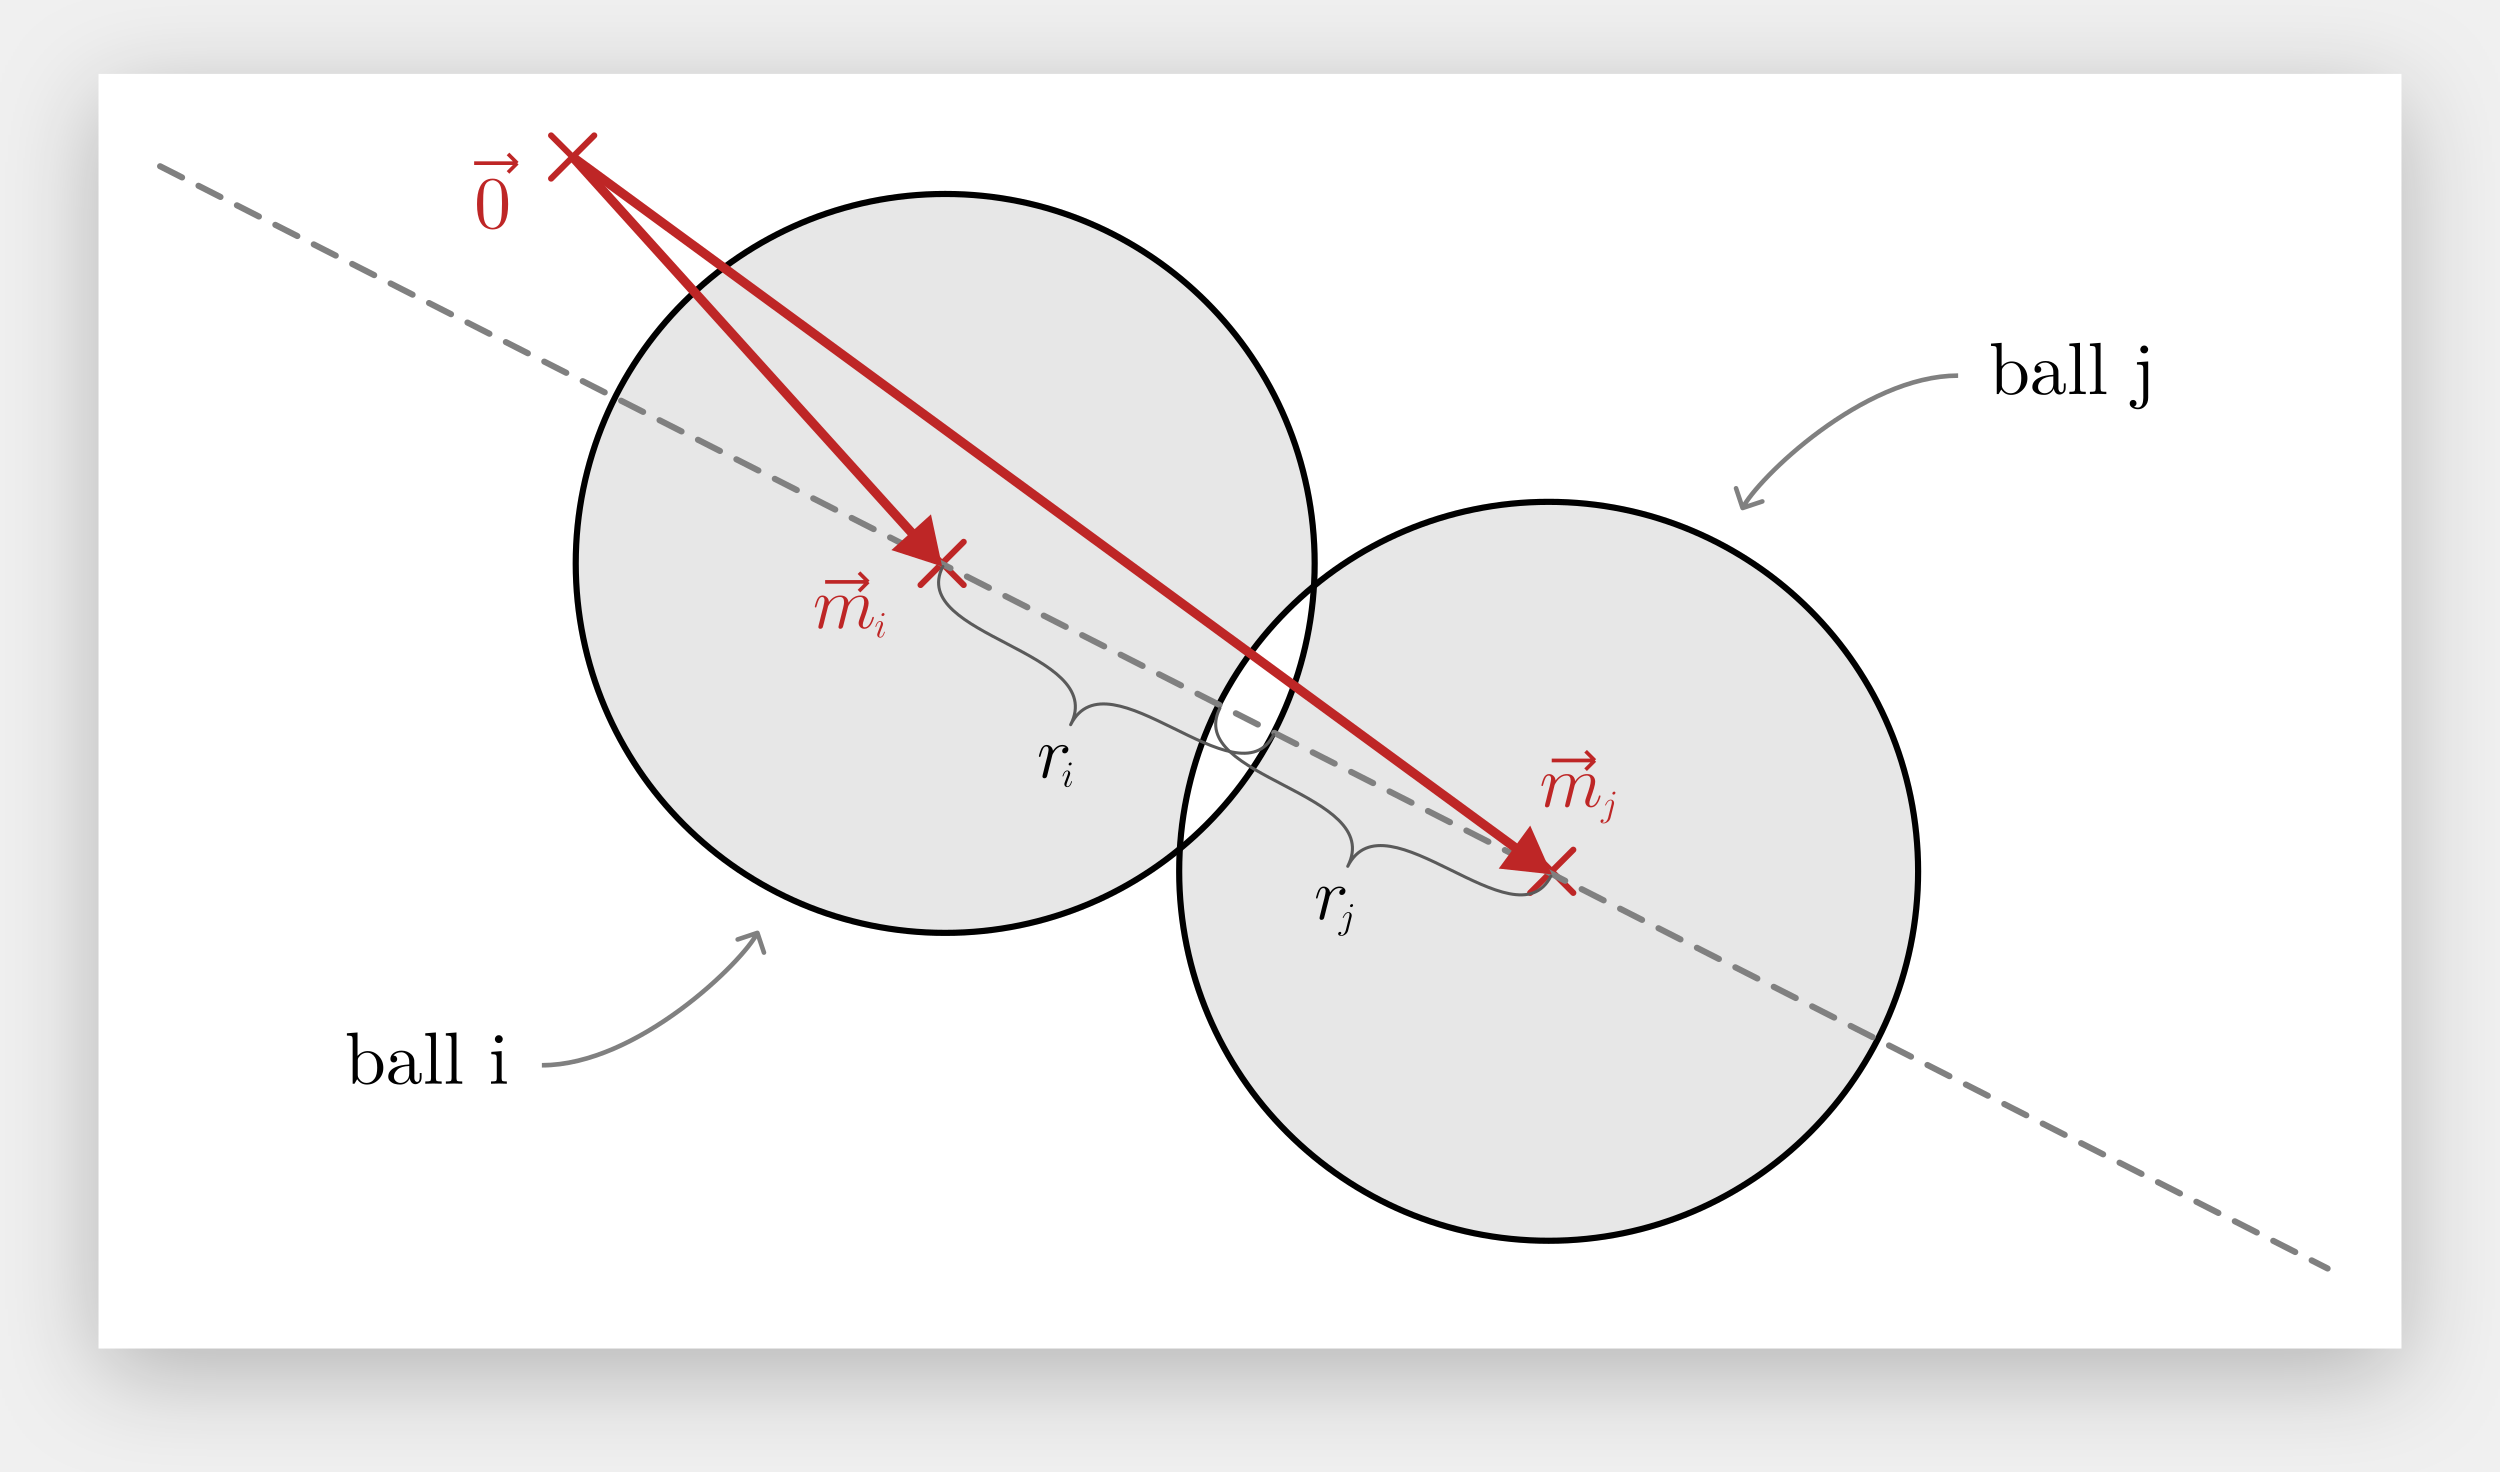
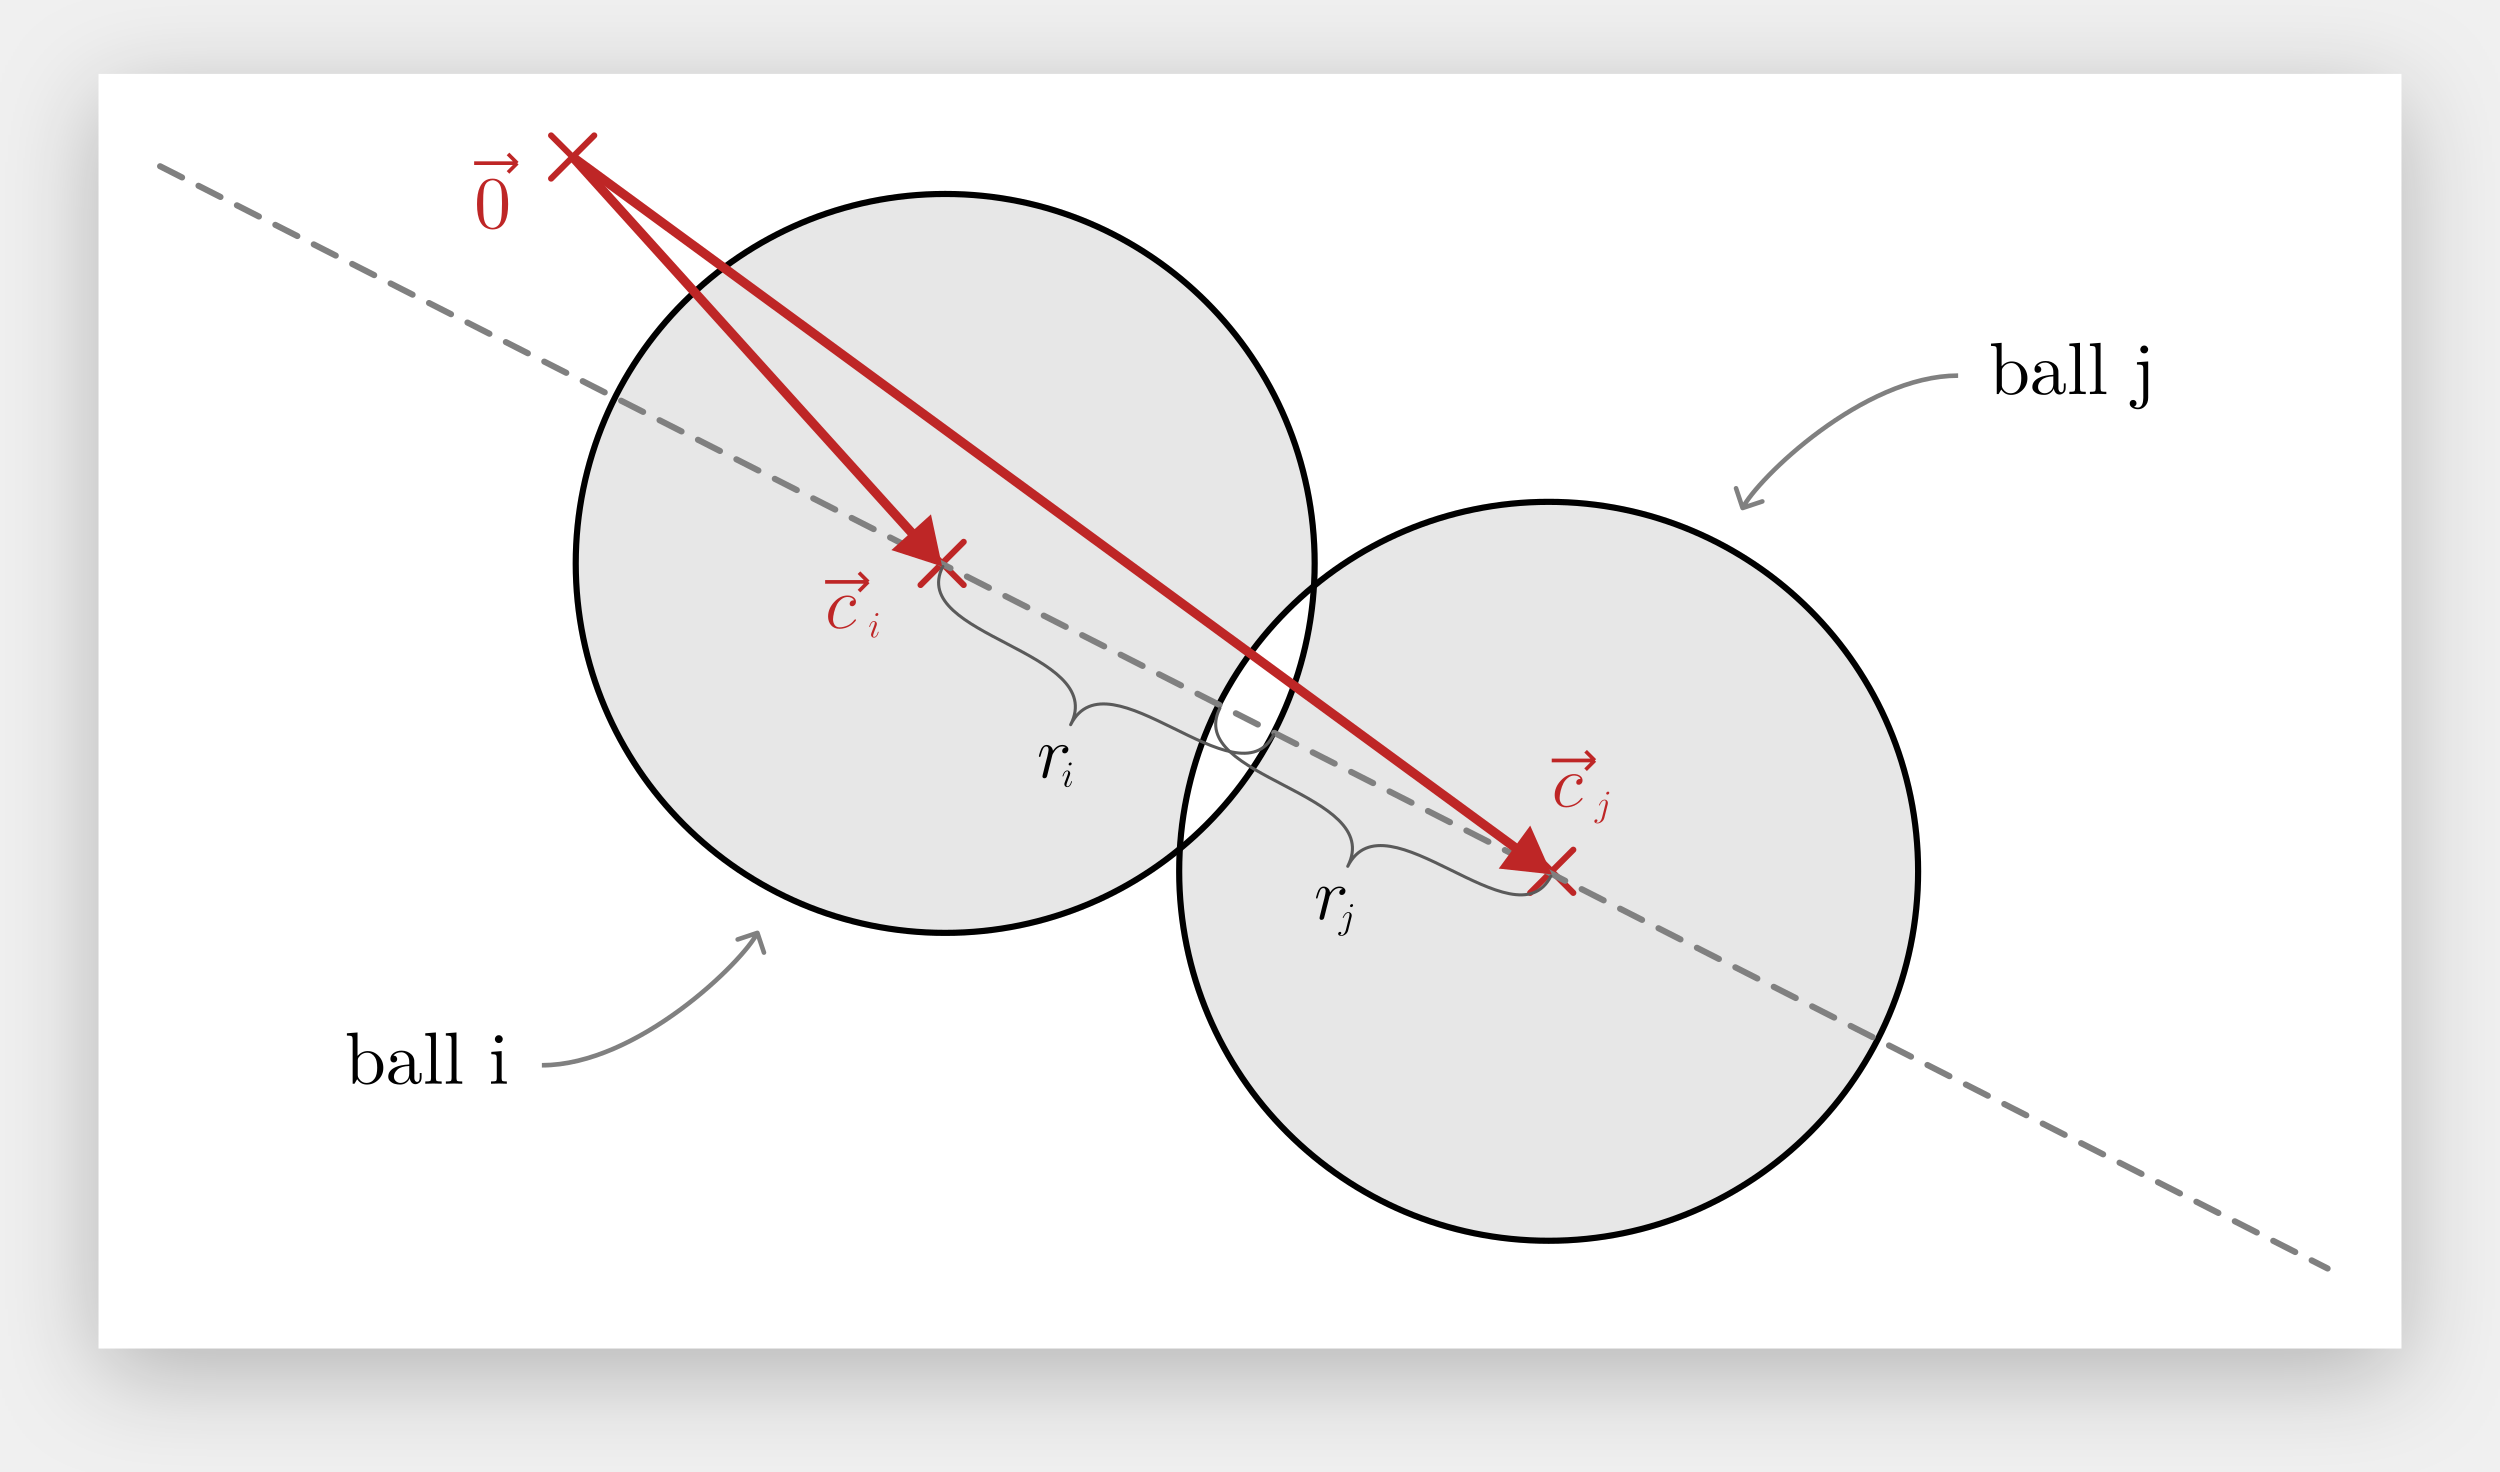
<svg xmlns="http://www.w3.org/2000/svg" width="406" height="239" viewBox="0 0 406 239" fill="none">
  <g filter="url(#filter0_d)">
    <rect width="374" height="207" transform="translate(16 12)" fill="white" />
    <path d="M214 91.5C214 124.913 186.913 152 153.5 152C120.087 152 93 124.913 93 91.5C93 58.087 120.087 31 153.5 31C186.913 31 214 58.087 214 91.5Z" fill="#E7E7E7" />
    <path d="M312 141.5C312 174.913 284.913 202 251.5 202C218.087 202 191 174.913 191 141.5C191 108.087 218.087 81 251.5 81C284.913 81 312 108.087 312 141.5Z" fill="#E7E7E7" />
    <path fill-rule="evenodd" clip-rule="evenodd" d="M213.947 94.063C213.189 112.243 204.409 128.35 191.053 138.937C191.811 120.757 200.591 104.65 213.947 94.063Z" fill="white" />
    <path fill-rule="evenodd" clip-rule="evenodd" d="M153.5 151C186.361 151 213 124.361 213 91.5C213 58.639 186.361 32 153.5 32C120.639 32 94 58.639 94 91.5C94 124.361 120.639 151 153.5 151ZM153.5 152C186.913 152 214 124.913 214 91.5C214 58.087 186.913 31 153.5 31C120.087 31 93 58.087 93 91.5C93 124.913 120.087 152 153.5 152Z" fill="black" />
    <path fill-rule="evenodd" clip-rule="evenodd" d="M251.5 201C284.361 201 311 174.361 311 141.5C311 108.639 284.361 82 251.5 82C218.639 82 192 108.639 192 141.5C192 174.361 218.639 201 251.5 201ZM251.5 202C284.913 202 312 174.913 312 141.5C312 108.087 284.913 81 251.5 81C218.087 81 191 108.087 191 141.5C191 174.913 218.087 202 251.5 202Z" fill="black" />
    <path d="M149.5 88L156.5 95M149.5 95L156.5 88" stroke="#BE2626" stroke-linecap="round" />
    <path d="M248.5 138L255.5 145M248.5 145L255.5 138" stroke="#BE2626" stroke-linecap="round" />
    <path d="M26 27L378 206" stroke="#808080" stroke-linecap="round" stroke-dasharray="4 3" />
    <path d="M206.861 119.28C201.085 130.66 179.988 105.64 173.873 117.689C179.988 105.64 147.34 103.379 153.116 92" stroke="#5A5A5A" stroke-width="0.5" stroke-linecap="round" stroke-linejoin="round" />
    <path d="M251.861 142.28C246.085 153.66 224.988 128.64 218.873 140.689C224.988 128.64 192.34 126.379 198.116 115" stroke="#5A5A5A" stroke-width="0.5" stroke-linecap="round" stroke-linejoin="round" />
    <path d="M173.06 121.361C172.924 121.265 172.744 121.217 172.52 121.217C172.184 121.217 171.868 121.353 171.572 121.625C171.444 121.737 171.308 121.905 171.164 122.129C171.02 122.353 170.936 122.505 170.912 122.585C170.872 122.769 170.828 122.941 170.78 123.101C170.756 123.189 170.724 123.321 170.684 123.497C170.644 123.665 170.612 123.793 170.588 123.881C170.572 123.945 170.516 124.161 170.42 124.529C170.332 124.889 170.248 125.229 170.168 125.549C170.088 125.861 170.044 126.033 170.036 126.065C169.972 126.281 169.828 126.389 169.604 126.389C169.516 126.389 169.44 126.361 169.376 126.305C169.32 126.249 169.292 126.177 169.292 126.089C169.292 126.001 169.364 125.689 169.508 125.153C169.596 124.825 169.676 124.497 169.748 124.169L170.084 122.873C170.22 122.273 170.288 121.905 170.288 121.769C170.288 121.401 170.164 121.217 169.916 121.217C169.7 121.217 169.524 121.345 169.388 121.601C169.26 121.849 169.14 122.193 169.028 122.633C168.996 122.769 168.968 122.853 168.944 122.885C168.928 122.909 168.896 122.921 168.848 122.921C168.76 122.921 168.716 122.885 168.716 122.813C168.716 122.789 168.732 122.713 168.764 122.585C168.804 122.449 168.852 122.285 168.908 122.093C168.972 121.893 169.036 121.729 169.1 121.601C169.324 121.185 169.608 120.977 169.952 120.977C170.208 120.977 170.436 121.061 170.636 121.229C170.836 121.389 170.956 121.621 170.996 121.925C171.428 121.293 171.94 120.977 172.532 120.977C172.82 120.977 173.052 121.049 173.228 121.193C173.412 121.329 173.504 121.497 173.504 121.697C173.504 121.873 173.444 122.025 173.324 122.153C173.204 122.281 173.06 122.345 172.892 122.345C172.788 122.345 172.696 122.313 172.616 122.249C172.536 122.185 172.496 122.089 172.496 121.961C172.496 121.825 172.544 121.701 172.64 121.589C172.744 121.469 172.884 121.393 173.06 121.361Z" fill="black" />
    <path d="M174.093 126.911C174.093 126.931 174.077 126.985 174.045 127.073C174.017 127.161 173.975 127.265 173.919 127.385C173.863 127.501 173.781 127.605 173.673 127.697C173.569 127.785 173.453 127.829 173.325 127.829C173.185 127.829 173.071 127.783 172.983 127.691C172.895 127.599 172.851 127.483 172.851 127.343C172.851 127.271 172.875 127.171 172.923 127.043L173.343 125.927C173.427 125.695 173.469 125.533 173.469 125.441C173.469 125.309 173.417 125.243 173.313 125.243C173.193 125.243 173.079 125.307 172.971 125.435C172.863 125.559 172.775 125.743 172.707 125.987C172.695 126.035 172.683 126.065 172.671 126.077C172.663 126.089 172.647 126.095 172.623 126.095C172.579 126.095 172.557 126.077 172.557 126.041C172.557 126.017 172.571 125.961 172.599 125.873C172.631 125.785 172.675 125.683 172.731 125.567C172.791 125.451 172.873 125.349 172.977 125.261C173.085 125.169 173.203 125.123 173.331 125.123C173.471 125.123 173.585 125.171 173.673 125.267C173.761 125.359 173.805 125.471 173.805 125.603C173.805 125.675 173.785 125.765 173.745 125.873L173.325 126.989C173.233 127.241 173.187 127.415 173.187 127.511C173.187 127.643 173.239 127.709 173.343 127.709C173.455 127.709 173.565 127.651 173.673 127.535C173.781 127.415 173.871 127.229 173.943 126.977C173.955 126.937 173.963 126.911 173.967 126.899C173.975 126.887 173.983 126.877 173.991 126.869C173.999 126.861 174.013 126.857 174.033 126.857C174.073 126.857 174.093 126.875 174.093 126.911ZM174.045 124.025C174.045 124.093 174.015 124.159 173.955 124.223C173.895 124.283 173.825 124.313 173.745 124.313C173.697 124.313 173.651 124.297 173.607 124.265C173.567 124.233 173.547 124.183 173.547 124.115C173.547 124.039 173.577 123.973 173.637 123.917C173.701 123.857 173.769 123.827 173.841 123.827C173.901 123.827 173.949 123.849 173.985 123.893C174.025 123.933 174.045 123.977 174.045 124.025Z" fill="black" />
    <path d="M218.06 144.361C217.924 144.265 217.744 144.217 217.52 144.217C217.184 144.217 216.868 144.353 216.572 144.625C216.444 144.737 216.308 144.905 216.164 145.129C216.02 145.353 215.936 145.505 215.912 145.585C215.872 145.769 215.828 145.941 215.78 146.101C215.756 146.189 215.724 146.321 215.684 146.497C215.644 146.665 215.612 146.793 215.588 146.881C215.572 146.945 215.516 147.161 215.42 147.529C215.332 147.889 215.248 148.229 215.168 148.549C215.088 148.861 215.044 149.033 215.036 149.065C214.972 149.281 214.828 149.389 214.604 149.389C214.516 149.389 214.44 149.361 214.376 149.305C214.32 149.249 214.292 149.177 214.292 149.089C214.292 149.001 214.364 148.689 214.508 148.153C214.596 147.825 214.676 147.497 214.748 147.169L215.084 145.873C215.22 145.273 215.288 144.905 215.288 144.769C215.288 144.401 215.164 144.217 214.916 144.217C214.7 144.217 214.524 144.345 214.388 144.601C214.26 144.849 214.14 145.193 214.028 145.633C213.996 145.769 213.968 145.853 213.944 145.885C213.928 145.909 213.896 145.921 213.848 145.921C213.76 145.921 213.716 145.885 213.716 145.813C213.716 145.789 213.732 145.713 213.764 145.585C213.804 145.449 213.852 145.285 213.908 145.093C213.972 144.893 214.036 144.729 214.1 144.601C214.324 144.185 214.608 143.977 214.952 143.977C215.208 143.977 215.436 144.061 215.636 144.229C215.836 144.389 215.956 144.621 215.996 144.925C216.428 144.293 216.94 143.977 217.532 143.977C217.82 143.977 218.052 144.049 218.228 144.193C218.412 144.329 218.504 144.497 218.504 144.697C218.504 144.873 218.444 145.025 218.324 145.153C218.204 145.281 218.06 145.345 217.892 145.345C217.788 145.345 217.696 145.313 217.616 145.249C217.536 145.185 217.496 145.089 217.496 144.961C217.496 144.825 217.544 144.701 217.64 144.589C217.744 144.469 217.884 144.393 218.06 144.361Z" fill="black" />
    <path d="M219.495 148.867L218.937 151.087C218.865 151.367 218.719 151.587 218.499 151.747C218.279 151.911 218.055 151.993 217.827 151.993C217.691 151.993 217.571 151.963 217.467 151.903C217.367 151.847 217.317 151.761 217.317 151.645C217.317 151.557 217.347 151.483 217.407 151.423C217.467 151.363 217.537 151.333 217.617 151.333C217.681 151.333 217.731 151.351 217.767 151.387C217.803 151.427 217.821 151.473 217.821 151.525C217.821 151.597 217.795 151.659 217.743 151.711C217.695 151.763 217.635 151.797 217.563 151.813C217.639 151.853 217.727 151.873 217.827 151.873C217.987 151.873 218.133 151.799 218.265 151.651C218.397 151.507 218.493 151.321 218.553 151.093L219.123 148.831C219.151 148.707 219.165 148.603 219.165 148.519C219.165 148.335 219.101 148.243 218.973 148.243C218.845 148.243 218.713 148.305 218.577 148.429C218.441 148.549 218.317 148.743 218.205 149.011C218.169 149.063 218.141 149.091 218.121 149.095C218.081 149.095 218.061 149.077 218.061 149.041C218.061 149.029 218.073 148.993 218.097 148.933C218.121 148.869 218.159 148.791 218.211 148.699C218.267 148.607 218.329 148.519 218.397 148.435C218.469 148.347 218.557 148.273 218.661 148.213C218.769 148.153 218.879 148.123 218.991 148.123C219.135 148.123 219.259 148.173 219.363 148.273C219.467 148.369 219.519 148.499 219.519 148.663C219.519 148.735 219.511 148.803 219.495 148.867ZM219.741 147.025C219.741 147.101 219.709 147.169 219.645 147.229C219.585 147.285 219.519 147.313 219.447 147.313C219.387 147.313 219.337 147.293 219.297 147.253C219.261 147.209 219.243 147.163 219.243 147.115C219.243 147.047 219.273 146.983 219.333 146.923C219.393 146.859 219.463 146.827 219.543 146.827C219.591 146.827 219.635 146.843 219.675 146.875C219.719 146.907 219.741 146.957 219.741 147.025Z" fill="black" />
    <path d="M89.5 22L96.5 29M89.5 29L96.5 22" stroke="#BE2626" stroke-linecap="round" />
    <path d="M153 92L151.191 83.531L144.761 89.332L153 92ZM92.443 26.002L147.921 87.491L149.035 86.486L93.557 24.998L92.443 26.002Z" fill="#BE2626" />
    <path d="M252 142L248.509 134.074L243.391 141.06L252 142ZM92.557 26.105L246.112 138.616L246.998 137.406L93.443 24.895L92.557 26.105Z" fill="#BE2626" />
-     <path d="M134.472 98.484L134.076 100.068L133.812 101.148C133.708 101.572 133.644 101.812 133.62 101.868C133.532 102.036 133.396 102.12 133.212 102.12C133.124 102.12 133.048 102.092 132.984 102.036C132.928 101.98 132.9 101.908 132.9 101.82C132.9 101.732 132.972 101.42 133.116 100.884C133.204 100.556 133.284 100.228 133.356 99.9L133.692 98.604C133.828 98.004 133.896 97.636 133.896 97.5C133.896 97.132 133.772 96.948 133.524 96.948C133.308 96.948 133.132 97.076 132.996 97.332C132.868 97.58 132.748 97.924 132.636 98.364C132.604 98.5 132.576 98.584 132.552 98.616C132.536 98.64 132.504 98.652 132.456 98.652C132.368 98.652 132.324 98.616 132.324 98.544C132.324 98.52 132.34 98.444 132.372 98.316C132.404 98.18 132.452 98.016 132.516 97.824C132.58 97.624 132.644 97.46 132.708 97.332C132.916 96.916 133.2 96.708 133.56 96.708C133.84 96.708 134.08 96.804 134.28 96.996C134.488 97.18 134.6 97.436 134.616 97.764C135.12 97.06 135.736 96.708 136.464 96.708C136.888 96.708 137.212 96.816 137.436 97.032C137.66 97.248 137.78 97.528 137.796 97.872C138.324 97.096 138.968 96.708 139.728 96.708C140.168 96.708 140.5 96.824 140.724 97.056C140.948 97.288 141.06 97.592 141.06 97.968C141.06 98.416 140.808 99.312 140.304 100.656C140.176 101.008 140.112 101.284 140.112 101.484C140.112 101.748 140.216 101.88 140.424 101.88C140.664 101.88 140.888 101.756 141.096 101.508C141.312 101.252 141.488 100.888 141.624 100.416C141.648 100.336 141.664 100.284 141.672 100.26C141.688 100.236 141.704 100.216 141.72 100.2C141.736 100.184 141.764 100.176 141.804 100.176C141.884 100.176 141.924 100.212 141.924 100.284C141.924 100.308 141.908 100.38 141.876 100.5C141.844 100.62 141.784 100.776 141.696 100.968C141.616 101.152 141.52 101.328 141.408 101.496C141.304 101.664 141.16 101.812 140.976 101.94C140.792 102.06 140.596 102.12 140.388 102.12C140.108 102.12 139.88 102.028 139.704 101.844C139.528 101.66 139.44 101.428 139.44 101.148C139.44 101.004 139.496 100.784 139.608 100.488C140.096 99.16 140.34 98.26 140.34 97.788C140.34 97.228 140.124 96.948 139.692 96.948C139.444 96.948 139.208 97 138.984 97.104C138.76 97.208 138.576 97.332 138.432 97.476C138.288 97.62 138.16 97.776 138.048 97.944C137.936 98.104 137.856 98.236 137.808 98.34C137.76 98.444 137.732 98.512 137.724 98.544L137.004 101.412C136.956 101.596 136.92 101.728 136.896 101.808C136.872 101.88 136.824 101.948 136.752 102.012C136.68 102.084 136.588 102.12 136.476 102.12C136.388 102.12 136.312 102.092 136.248 102.036C136.192 101.98 136.164 101.908 136.164 101.82C136.164 101.764 136.204 101.584 136.284 101.28C136.316 101.12 136.432 100.66 136.632 99.9L136.932 98.664C137.028 98.288 137.076 97.996 137.076 97.788C137.076 97.228 136.86 96.948 136.428 96.948C135.98 96.948 135.584 97.108 135.24 97.428C135.104 97.54 134.972 97.684 134.844 97.86C134.724 98.028 134.636 98.164 134.58 98.268C134.524 98.372 134.488 98.444 134.472 98.484Z" fill="#BE2626" />
-     <path d="M143.698 102.642C143.698 102.662 143.682 102.716 143.65 102.804C143.622 102.892 143.58 102.996 143.524 103.116C143.468 103.232 143.386 103.336 143.278 103.428C143.174 103.516 143.058 103.56 142.93 103.56C142.79 103.56 142.676 103.514 142.588 103.422C142.5 103.33 142.456 103.214 142.456 103.074C142.456 103.002 142.48 102.902 142.528 102.774L142.948 101.658C143.032 101.426 143.074 101.264 143.074 101.172C143.074 101.04 143.022 100.974 142.918 100.974C142.798 100.974 142.684 101.038 142.576 101.166C142.468 101.29 142.38 101.474 142.312 101.718C142.3 101.766 142.288 101.796 142.276 101.808C142.268 101.82 142.252 101.826 142.228 101.826C142.184 101.826 142.162 101.808 142.162 101.772C142.162 101.748 142.176 101.692 142.204 101.604C142.236 101.516 142.28 101.414 142.336 101.298C142.396 101.182 142.478 101.08 142.582 100.992C142.69 100.9 142.808 100.854 142.936 100.854C143.076 100.854 143.19 100.902 143.278 100.998C143.366 101.09 143.41 101.202 143.41 101.334C143.41 101.406 143.39 101.496 143.35 101.604L142.93 102.72C142.838 102.972 142.792 103.146 142.792 103.242C142.792 103.374 142.844 103.44 142.948 103.44C143.06 103.44 143.17 103.382 143.278 103.266C143.386 103.146 143.476 102.96 143.548 102.708C143.56 102.668 143.568 102.642 143.572 102.63C143.58 102.618 143.588 102.608 143.596 102.6C143.604 102.592 143.618 102.588 143.638 102.588C143.678 102.588 143.698 102.606 143.698 102.642ZM143.65 99.756C143.65 99.824 143.62 99.89 143.56 99.954C143.5 100.014 143.43 100.044 143.35 100.044C143.302 100.044 143.256 100.028 143.212 99.996C143.172 99.964 143.152 99.914 143.152 99.846C143.152 99.77 143.182 99.704 143.242 99.648C143.306 99.588 143.374 99.558 143.446 99.558C143.506 99.558 143.554 99.58 143.59 99.624C143.63 99.664 143.65 99.708 143.65 99.756Z" fill="#BE2626" />
+     <path d="M138.692 97.488C138.524 97.128 138.172 96.948 137.636 96.948C137.284 96.948 136.952 97.072 136.64 97.32C136.336 97.56 136.096 97.84 135.92 98.16C135.728 98.528 135.572 98.956 135.452 99.444C135.34 99.932 135.284 100.304 135.284 100.56C135.284 100.912 135.372 101.22 135.548 101.484C135.724 101.748 136 101.88 136.376 101.88C136.72 101.88 137.116 101.792 137.564 101.616C138.012 101.44 138.404 101.128 138.74 100.68C138.82 100.6 138.872 100.56 138.896 100.56C138.92 100.56 138.944 100.576 138.968 100.608C139 100.632 139.016 100.66 139.016 100.692C139.016 100.732 138.976 100.804 138.896 100.908C138.824 101.004 138.708 101.124 138.548 101.268C138.388 101.404 138.204 101.536 137.996 101.664C137.796 101.792 137.548 101.9 137.252 101.988C136.956 102.076 136.656 102.12 136.352 102.12C135.768 102.12 135.308 101.928 134.972 101.544C134.644 101.152 134.48 100.68 134.48 100.128C134.48 99.272 134.808 98.488 135.464 97.776C136.12 97.064 136.84 96.708 137.624 96.708C138.032 96.708 138.364 96.804 138.62 96.996C138.876 97.188 139.004 97.432 139.004 97.728C139.004 97.952 138.94 98.128 138.812 98.256C138.692 98.384 138.552 98.448 138.392 98.448C138.272 98.448 138.172 98.416 138.092 98.352C138.02 98.28 137.984 98.184 137.984 98.064C137.984 97.888 138.052 97.744 138.188 97.632C138.3 97.536 138.468 97.488 138.692 97.488Z" fill="#BE2626" />
+     <path d="M142.698 102.642C142.698 102.662 142.682 102.716 142.65 102.804C142.622 102.892 142.58 102.996 142.524 103.116C142.468 103.232 142.386 103.336 142.278 103.428C142.174 103.516 142.058 103.56 141.93 103.56C141.79 103.56 141.676 103.514 141.588 103.422C141.5 103.33 141.456 103.214 141.456 103.074C141.456 103.002 141.48 102.902 141.528 102.774L141.948 101.658C142.032 101.426 142.074 101.264 142.074 101.172C142.074 101.04 142.022 100.974 141.918 100.974C141.798 100.974 141.684 101.038 141.576 101.166C141.468 101.29 141.38 101.474 141.312 101.718C141.3 101.766 141.288 101.796 141.276 101.808C141.268 101.82 141.252 101.826 141.228 101.826C141.184 101.826 141.162 101.808 141.162 101.772C141.162 101.748 141.176 101.692 141.204 101.604C141.236 101.516 141.28 101.414 141.336 101.298C141.396 101.182 141.478 101.08 141.582 100.992C141.69 100.9 141.808 100.854 141.936 100.854C142.076 100.854 142.19 100.902 142.278 100.998C142.366 101.09 142.41 101.202 142.41 101.334C142.41 101.406 142.39 101.496 142.35 101.604L141.93 102.72C141.838 102.972 141.792 103.146 141.792 103.242C141.792 103.374 141.844 103.44 141.948 103.44C142.06 103.44 142.17 103.382 142.278 103.266C142.386 103.146 142.476 102.96 142.548 102.708C142.56 102.668 142.568 102.642 142.572 102.63C142.58 102.618 142.588 102.608 142.596 102.6C142.604 102.592 142.618 102.588 142.638 102.588C142.678 102.588 142.698 102.606 142.698 102.642ZM142.65 99.756C142.65 99.824 142.62 99.89 142.56 99.954C142.5 100.014 142.43 100.044 142.35 100.044C142.302 100.044 142.256 100.028 142.212 99.996C142.172 99.964 142.152 99.914 142.152 99.846C142.152 99.77 142.182 99.704 142.242 99.648C142.306 99.588 142.374 99.558 142.446 99.558C142.506 99.558 142.554 99.58 142.59 99.624C142.63 99.664 142.65 99.708 142.65 99.756Z" fill="#BE2626" />
    <path d="M134 94.5H141M141 94.5L139.5 93M141 94.5L139.5 96" stroke="#BE2626" stroke-width="0.6" />
-     <path d="M252.472 127.484L252.076 129.068L251.812 130.148C251.708 130.572 251.644 130.812 251.62 130.868C251.532 131.036 251.396 131.12 251.212 131.12C251.124 131.12 251.048 131.092 250.984 131.036C250.928 130.98 250.9 130.908 250.9 130.82C250.9 130.732 250.972 130.42 251.116 129.884C251.204 129.556 251.284 129.228 251.356 128.9L251.692 127.604C251.828 127.004 251.896 126.636 251.896 126.5C251.896 126.132 251.772 125.948 251.524 125.948C251.308 125.948 251.132 126.076 250.996 126.332C250.868 126.58 250.748 126.924 250.636 127.364C250.604 127.5 250.576 127.584 250.552 127.616C250.536 127.64 250.504 127.652 250.456 127.652C250.368 127.652 250.324 127.616 250.324 127.544C250.324 127.52 250.34 127.444 250.372 127.316C250.404 127.18 250.452 127.016 250.516 126.824C250.58 126.624 250.644 126.46 250.708 126.332C250.916 125.916 251.2 125.708 251.56 125.708C251.84 125.708 252.08 125.804 252.28 125.996C252.488 126.18 252.6 126.436 252.616 126.764C253.12 126.06 253.736 125.708 254.464 125.708C254.888 125.708 255.212 125.816 255.436 126.032C255.66 126.248 255.78 126.528 255.796 126.872C256.324 126.096 256.968 125.708 257.728 125.708C258.168 125.708 258.5 125.824 258.724 126.056C258.948 126.288 259.06 126.592 259.06 126.968C259.06 127.416 258.808 128.312 258.304 129.656C258.176 130.008 258.112 130.284 258.112 130.484C258.112 130.748 258.216 130.88 258.424 130.88C258.664 130.88 258.888 130.756 259.096 130.508C259.312 130.252 259.488 129.888 259.624 129.416C259.648 129.336 259.664 129.284 259.672 129.26C259.688 129.236 259.704 129.216 259.72 129.2C259.736 129.184 259.764 129.176 259.804 129.176C259.884 129.176 259.924 129.212 259.924 129.284C259.924 129.308 259.908 129.38 259.876 129.5C259.844 129.62 259.784 129.776 259.696 129.968C259.616 130.152 259.52 130.328 259.408 130.496C259.304 130.664 259.16 130.812 258.976 130.94C258.792 131.06 258.596 131.12 258.388 131.12C258.108 131.12 257.88 131.028 257.704 130.844C257.528 130.66 257.44 130.428 257.44 130.148C257.44 130.004 257.496 129.784 257.608 129.488C258.096 128.16 258.34 127.26 258.34 126.788C258.34 126.228 258.124 125.948 257.692 125.948C257.444 125.948 257.208 126 256.984 126.104C256.76 126.208 256.576 126.332 256.432 126.476C256.288 126.62 256.16 126.776 256.048 126.944C255.936 127.104 255.856 127.236 255.808 127.34C255.76 127.444 255.732 127.512 255.724 127.544L255.004 130.412C254.956 130.596 254.92 130.728 254.896 130.808C254.872 130.88 254.824 130.948 254.752 131.012C254.68 131.084 254.588 131.12 254.476 131.12C254.388 131.12 254.312 131.092 254.248 131.036C254.192 130.98 254.164 130.908 254.164 130.82C254.164 130.764 254.204 130.584 254.284 130.28C254.316 130.12 254.432 129.66 254.632 128.9L254.932 127.664C255.028 127.288 255.076 126.996 255.076 126.788C255.076 126.228 254.86 125.948 254.428 125.948C253.98 125.948 253.584 126.108 253.24 126.428C253.104 126.54 252.972 126.684 252.844 126.86C252.724 127.028 252.636 127.164 252.58 127.268C252.524 127.372 252.488 127.444 252.472 127.484Z" fill="#BE2626" />
-     <path d="M262.1 130.598L261.542 132.818C261.47 133.098 261.324 133.318 261.104 133.478C260.884 133.642 260.66 133.724 260.432 133.724C260.296 133.724 260.176 133.694 260.072 133.634C259.972 133.578 259.922 133.492 259.922 133.376C259.922 133.288 259.952 133.214 260.012 133.154C260.072 133.094 260.142 133.064 260.222 133.064C260.286 133.064 260.336 133.082 260.372 133.118C260.408 133.158 260.426 133.204 260.426 133.256C260.426 133.328 260.4 133.39 260.348 133.442C260.3 133.494 260.24 133.528 260.168 133.544C260.244 133.584 260.332 133.604 260.432 133.604C260.592 133.604 260.738 133.53 260.87 133.382C261.002 133.238 261.098 133.052 261.158 132.824L261.728 130.562C261.756 130.438 261.77 130.334 261.77 130.25C261.77 130.066 261.706 129.974 261.578 129.974C261.45 129.974 261.318 130.036 261.182 130.16C261.046 130.28 260.922 130.474 260.81 130.742C260.774 130.794 260.746 130.822 260.726 130.826C260.686 130.826 260.666 130.808 260.666 130.772C260.666 130.76 260.678 130.724 260.702 130.664C260.726 130.6 260.764 130.522 260.816 130.43C260.872 130.338 260.934 130.25 261.002 130.166C261.074 130.078 261.162 130.004 261.266 129.944C261.374 129.884 261.484 129.854 261.596 129.854C261.74 129.854 261.864 129.904 261.968 130.004C262.072 130.1 262.124 130.23 262.124 130.394C262.124 130.466 262.116 130.534 262.1 130.598ZM262.346 128.756C262.346 128.832 262.314 128.9 262.25 128.96C262.19 129.016 262.124 129.044 262.052 129.044C261.992 129.044 261.942 129.024 261.902 128.984C261.866 128.94 261.848 128.894 261.848 128.846C261.848 128.778 261.878 128.714 261.938 128.654C261.998 128.59 262.068 128.558 262.148 128.558C262.196 128.558 262.24 128.574 262.28 128.606C262.324 128.638 262.346 128.688 262.346 128.756Z" fill="#BE2626" />
+     <path d="M256.692 126.488C256.524 126.128 256.172 125.948 255.636 125.948C255.284 125.948 254.952 126.072 254.64 126.32C254.336 126.56 254.096 126.84 253.92 127.16C253.728 127.528 253.572 127.956 253.452 128.444C253.34 128.932 253.284 129.304 253.284 129.56C253.284 129.912 253.372 130.22 253.548 130.484C253.724 130.748 254 130.88 254.376 130.88C254.72 130.88 255.116 130.792 255.564 130.616C256.012 130.44 256.404 130.128 256.74 129.68C256.82 129.6 256.872 129.56 256.896 129.56C256.92 129.56 256.944 129.576 256.968 129.608C257 129.632 257.016 129.66 257.016 129.692C257.016 129.732 256.976 129.804 256.896 129.908C256.824 130.004 256.708 130.124 256.548 130.268C256.388 130.404 256.204 130.536 255.996 130.664C255.796 130.792 255.548 130.9 255.252 130.988C254.956 131.076 254.656 131.12 254.352 131.12C253.768 131.12 253.308 130.928 252.972 130.544C252.644 130.152 252.48 129.68 252.48 129.128C252.48 128.272 252.808 127.488 253.464 126.776C254.12 126.064 254.84 125.708 255.624 125.708C256.032 125.708 256.364 125.804 256.62 125.996C256.876 126.188 257.004 126.432 257.004 126.728C257.004 126.952 256.94 127.128 256.812 127.256C256.692 127.384 256.552 127.448 256.392 127.448C256.272 127.448 256.172 127.416 256.092 127.352C256.02 127.28 255.984 127.184 255.984 127.064C255.984 126.888 256.052 126.744 256.188 126.632C256.3 126.536 256.468 126.488 256.692 126.488Z" fill="#BE2626" />
+     <path d="M261.1 130.598L260.542 132.818C260.47 133.098 260.324 133.318 260.104 133.478C259.884 133.642 259.66 133.724 259.432 133.724C259.296 133.724 259.176 133.694 259.072 133.634C258.972 133.578 258.922 133.492 258.922 133.376C258.922 133.288 258.952 133.214 259.012 133.154C259.072 133.094 259.142 133.064 259.222 133.064C259.286 133.064 259.336 133.082 259.372 133.118C259.408 133.158 259.426 133.204 259.426 133.256C259.426 133.328 259.4 133.39 259.348 133.442C259.3 133.494 259.24 133.528 259.168 133.544C259.244 133.584 259.332 133.604 259.432 133.604C259.592 133.604 259.738 133.53 259.87 133.382C260.002 133.238 260.098 133.052 260.158 132.824L260.728 130.562C260.756 130.438 260.77 130.334 260.77 130.25C260.77 130.066 260.706 129.974 260.578 129.974C260.45 129.974 260.318 130.036 260.182 130.16C260.046 130.28 259.922 130.474 259.81 130.742C259.774 130.794 259.746 130.822 259.726 130.826C259.686 130.826 259.666 130.808 259.666 130.772C259.666 130.76 259.678 130.724 259.702 130.664C259.726 130.6 259.764 130.522 259.816 130.43C259.872 130.338 259.934 130.25 260.002 130.166C260.074 130.078 260.162 130.004 260.266 129.944C260.374 129.884 260.484 129.854 260.596 129.854C260.74 129.854 260.864 129.904 260.968 130.004C261.072 130.1 261.124 130.23 261.124 130.394C261.124 130.466 261.116 130.534 261.1 130.598ZM261.346 128.756C261.346 128.832 261.314 128.9 261.25 128.96C261.19 129.016 261.124 129.044 261.052 129.044C260.992 129.044 260.942 129.024 260.902 128.984C260.866 128.94 260.848 128.894 260.848 128.846C260.848 128.778 260.878 128.714 260.938 128.654C260.998 128.59 261.068 128.558 261.148 128.558C261.196 128.558 261.24 128.574 261.28 128.606C261.324 128.638 261.346 128.688 261.346 128.756Z" fill="#BE2626" />
    <path d="M252 123.5H259M259 123.5L257.5 122M259 123.5L257.5 125" stroke="#BE2626" stroke-width="0.6" />
    <path d="M82.52 33.16C82.52 34.328 82.372 35.232 82.076 35.872C81.644 36.8 80.948 37.264 79.988 37.264C79.628 37.264 79.264 37.172 78.896 36.988C78.536 36.804 78.24 36.492 78.008 36.052C77.648 35.388 77.468 34.424 77.468 33.16C77.468 31.984 77.616 31.076 77.912 30.436C78.328 29.484 79.024 29.008 80 29.008C80.208 29.008 80.42 29.036 80.636 29.092C80.852 29.148 81.096 29.284 81.368 29.5C81.648 29.716 81.872 30 82.04 30.352C82.36 31.032 82.52 31.968 82.52 33.16ZM81.524 33.016C81.524 31.904 81.484 31.124 81.404 30.676C81.3 30.156 81.108 29.792 80.828 29.584C80.548 29.376 80.268 29.272 79.988 29.272C79.884 29.272 79.776 29.288 79.664 29.32C79.552 29.352 79.416 29.412 79.256 29.5C79.096 29.588 78.952 29.744 78.824 29.968C78.704 30.192 78.616 30.472 78.56 30.808C78.496 31.24 78.464 31.976 78.464 33.016C78.464 34.224 78.508 35.068 78.596 35.548C78.692 36.068 78.872 36.44 79.136 36.664C79.408 36.888 79.692 37 79.988 37C80.308 37 80.6 36.88 80.864 36.64C81.136 36.4 81.312 36.02 81.392 35.5C81.48 34.988 81.524 34.16 81.524 33.016Z" fill="#BE2626" />
    <path d="M77 26.5H84M84 26.5L82.5 25M84 26.5L82.5 28" stroke="#BE2626" stroke-width="0.6" />
    <path d="M62.252 173.408C62.252 174.168 61.988 174.812 61.46 175.34C60.932 175.868 60.304 176.132 59.576 176.132C58.912 176.132 58.388 175.84 58.004 175.256L57.572 176H57.272V168.848C57.272 168.552 57.22 168.368 57.116 168.296C57.012 168.216 56.752 168.176 56.336 168.176V167.804L58.064 167.672V171.476C58.528 170.956 59.076 170.696 59.708 170.696C60.396 170.696 60.992 170.96 61.496 171.488C62 172.016 62.252 172.656 62.252 173.408ZM61.256 173.396C61.256 172.652 61.14 172.096 60.908 171.728C60.588 171.216 60.168 170.96 59.648 170.96C59.064 170.96 58.592 171.216 58.232 171.728C58.144 171.856 58.1 172 58.1 172.16V174.632C58.1 174.8 58.156 174.968 58.268 175.136C58.588 175.624 59.008 175.868 59.528 175.868C60.088 175.868 60.54 175.612 60.884 175.1C61.132 174.716 61.256 174.148 61.256 173.396ZM68.464 174.932C68.464 175.356 68.352 175.652 68.128 175.82C67.904 175.988 67.688 176.072 67.48 176.072C67.216 176.072 67 175.976 66.832 175.784C66.664 175.584 66.568 175.352 66.544 175.088C66.424 175.392 66.224 175.644 65.944 175.844C65.672 176.036 65.348 176.132 64.972 176.132C64.684 176.132 64.404 176.096 64.132 176.024C63.86 175.952 63.612 175.816 63.388 175.616C63.164 175.416 63.052 175.164 63.052 174.86C63.052 174.18 63.452 173.66 64.252 173.3C64.732 173.068 65.468 172.924 66.46 172.868V172.424C66.46 171.928 66.328 171.548 66.064 171.284C65.808 171.02 65.516 170.888 65.188 170.888C64.604 170.888 64.172 171.072 63.892 171.44C64.132 171.448 64.292 171.512 64.372 171.632C64.46 171.752 64.504 171.872 64.504 171.992C64.504 172.152 64.452 172.284 64.348 172.388C64.252 172.492 64.12 172.544 63.952 172.544C63.792 172.544 63.66 172.496 63.556 172.4C63.452 172.296 63.4 172.156 63.4 171.98C63.4 171.588 63.576 171.264 63.928 171.008C64.28 170.752 64.708 170.624 65.212 170.624C65.868 170.624 66.416 170.844 66.856 171.284C66.992 171.42 67.092 171.576 67.156 171.752C67.228 171.928 67.268 172.076 67.276 172.196C67.284 172.308 67.288 172.476 67.288 172.7V175.1C67.288 175.148 67.296 175.212 67.312 175.292C67.328 175.364 67.372 175.452 67.444 175.556C67.516 175.652 67.612 175.7 67.732 175.7C68.02 175.7 68.164 175.444 68.164 174.932V174.26H68.464V174.932ZM66.46 174.32V173.12C65.572 173.152 64.936 173.344 64.552 173.696C64.168 174.048 63.976 174.432 63.976 174.848C63.976 175.144 64.08 175.388 64.288 175.58C64.504 175.772 64.76 175.868 65.056 175.868C65.392 175.868 65.708 175.74 66.004 175.484C66.308 175.22 66.46 174.832 66.46 174.32ZM71.728 176L70.396 175.964L69.064 176V175.628C69.488 175.628 69.748 175.604 69.844 175.556C69.948 175.5 70 175.344 70 175.088V168.848C70 168.552 69.948 168.368 69.844 168.296C69.74 168.216 69.48 168.176 69.064 168.176V167.804L70.792 167.672V175.088C70.792 175.344 70.84 175.5 70.936 175.556C71.04 175.604 71.304 175.628 71.728 175.628V176ZM75.068 176L73.736 175.964L72.404 176V175.628C72.828 175.628 73.088 175.604 73.184 175.556C73.288 175.5 73.34 175.344 73.34 175.088V168.848C73.34 168.552 73.288 168.368 73.184 168.296C73.08 168.216 72.82 168.176 72.404 168.176V167.804L74.132 167.672V175.088C74.132 175.344 74.18 175.5 74.276 175.556C74.38 175.604 74.644 175.628 75.068 175.628V176ZM82.308 176C81.492 175.976 81.076 175.964 81.06 175.964L79.74 176V175.628C80.164 175.628 80.424 175.604 80.52 175.556C80.624 175.5 80.676 175.344 80.676 175.088V171.86C80.676 171.564 80.624 171.38 80.52 171.308C80.424 171.236 80.18 171.2 79.788 171.2V170.828L81.468 170.696V175.1C81.468 175.34 81.508 175.488 81.588 175.544C81.676 175.6 81.916 175.628 82.308 175.628V176ZM81.648 168.752C81.648 168.912 81.588 169.06 81.468 169.196C81.348 169.324 81.192 169.388 81 169.388C80.824 169.388 80.672 169.324 80.544 169.196C80.424 169.068 80.364 168.92 80.364 168.752C80.364 168.592 80.424 168.448 80.544 168.32C80.664 168.184 80.82 168.116 81.012 168.116C81.188 168.116 81.336 168.18 81.456 168.308C81.584 168.436 81.648 168.584 81.648 168.752Z" fill="black" />
    <path d="M329.252 61.408C329.252 62.168 328.988 62.812 328.46 63.34C327.932 63.868 327.304 64.132 326.576 64.132C325.912 64.132 325.388 63.84 325.004 63.256L324.572 64H324.272V56.848C324.272 56.552 324.22 56.368 324.116 56.296C324.012 56.216 323.752 56.176 323.336 56.176V55.804L325.064 55.672V59.476C325.528 58.956 326.076 58.696 326.708 58.696C327.396 58.696 327.992 58.96 328.496 59.488C329 60.016 329.252 60.656 329.252 61.408ZM328.256 61.396C328.256 60.652 328.14 60.096 327.908 59.728C327.588 59.216 327.168 58.96 326.648 58.96C326.064 58.96 325.592 59.216 325.232 59.728C325.144 59.856 325.1 60 325.1 60.16V62.632C325.1 62.8 325.156 62.968 325.268 63.136C325.588 63.624 326.008 63.868 326.528 63.868C327.088 63.868 327.54 63.612 327.884 63.1C328.132 62.716 328.256 62.148 328.256 61.396ZM335.464 62.932C335.464 63.356 335.352 63.652 335.128 63.82C334.904 63.988 334.688 64.072 334.48 64.072C334.216 64.072 334 63.976 333.832 63.784C333.664 63.584 333.568 63.352 333.544 63.088C333.424 63.392 333.224 63.644 332.944 63.844C332.672 64.036 332.348 64.132 331.972 64.132C331.684 64.132 331.404 64.096 331.132 64.024C330.86 63.952 330.612 63.816 330.388 63.616C330.164 63.416 330.052 63.164 330.052 62.86C330.052 62.18 330.452 61.66 331.252 61.3C331.732 61.068 332.468 60.924 333.46 60.868V60.424C333.46 59.928 333.328 59.548 333.064 59.284C332.808 59.02 332.516 58.888 332.188 58.888C331.604 58.888 331.172 59.072 330.892 59.44C331.132 59.448 331.292 59.512 331.372 59.632C331.46 59.752 331.504 59.872 331.504 59.992C331.504 60.152 331.452 60.284 331.348 60.388C331.252 60.492 331.12 60.544 330.952 60.544C330.792 60.544 330.66 60.496 330.556 60.4C330.452 60.296 330.4 60.156 330.4 59.98C330.4 59.588 330.576 59.264 330.928 59.008C331.28 58.752 331.708 58.624 332.212 58.624C332.868 58.624 333.416 58.844 333.856 59.284C333.992 59.42 334.092 59.576 334.156 59.752C334.228 59.928 334.268 60.076 334.276 60.196C334.284 60.308 334.288 60.476 334.288 60.7V63.1C334.288 63.148 334.296 63.212 334.312 63.292C334.328 63.364 334.372 63.452 334.444 63.556C334.516 63.652 334.612 63.7 334.732 63.7C335.02 63.7 335.164 63.444 335.164 62.932V62.26H335.464V62.932ZM333.46 62.32V61.12C332.572 61.152 331.936 61.344 331.552 61.696C331.168 62.048 330.976 62.432 330.976 62.848C330.976 63.144 331.08 63.388 331.288 63.58C331.504 63.772 331.76 63.868 332.056 63.868C332.392 63.868 332.708 63.74 333.004 63.484C333.308 63.22 333.46 62.832 333.46 62.32ZM338.728 64L337.396 63.964L336.064 64V63.628C336.488 63.628 336.748 63.604 336.844 63.556C336.948 63.5 337 63.344 337 63.088V56.848C337 56.552 336.948 56.368 336.844 56.296C336.74 56.216 336.48 56.176 336.064 56.176V55.804L337.792 55.672V63.088C337.792 63.344 337.84 63.5 337.936 63.556C338.04 63.604 338.304 63.628 338.728 63.628V64ZM342.068 64L340.736 63.964L339.404 64V63.628C339.828 63.628 340.088 63.604 340.184 63.556C340.288 63.5 340.34 63.344 340.34 63.088V56.848C340.34 56.552 340.288 56.368 340.184 56.296C340.08 56.216 339.82 56.176 339.404 56.176V55.804L341.132 55.672V63.088C341.132 63.344 341.18 63.5 341.276 63.556C341.38 63.604 341.644 63.628 342.068 63.628V64ZM348.864 64.6C348.864 65.136 348.704 65.58 348.384 65.932C348.064 66.284 347.676 66.46 347.22 66.46C346.852 66.46 346.536 66.372 346.272 66.196C346 66.028 345.864 65.796 345.864 65.5C345.864 65.34 345.916 65.208 346.02 65.104C346.116 65 346.248 64.948 346.416 64.948C346.584 64.948 346.716 65 346.812 65.104C346.916 65.208 346.968 65.34 346.968 65.5C346.968 65.644 346.924 65.76 346.836 65.848C346.756 65.944 346.66 66.008 346.548 66.04C346.756 66.144 346.972 66.196 347.196 66.196C347.38 66.196 347.532 66.14 347.652 66.028C347.78 65.924 347.872 65.78 347.928 65.596C347.984 65.42 348.02 65.256 348.036 65.104C348.06 64.952 348.072 64.792 348.072 64.624V59.872C348.072 59.576 348.012 59.392 347.892 59.32C347.78 59.24 347.496 59.2 347.04 59.2V58.828L348.864 58.696V64.6ZM348.864 56.752C348.864 56.912 348.804 57.06 348.684 57.196C348.564 57.324 348.408 57.388 348.216 57.388C348.04 57.388 347.888 57.324 347.76 57.196C347.64 57.068 347.58 56.92 347.58 56.752C347.58 56.592 347.64 56.448 347.76 56.32C347.88 56.184 348.036 56.116 348.228 56.116C348.404 56.116 348.552 56.18 348.672 56.308C348.8 56.436 348.864 56.584 348.864 56.752Z" fill="black" />
    <path d="M123.356 151.381C123.29 151.185 123.078 151.079 122.881 151.144L119.68 152.212C119.483 152.277 119.377 152.489 119.442 152.686C119.508 152.882 119.72 152.989 119.917 152.923L122.763 151.974L123.712 154.82C123.777 155.017 123.989 155.123 124.186 155.058C124.382 154.992 124.489 154.78 124.423 154.583L123.356 151.381ZM88 173.375C95.871 173.375 104.118 169.109 110.66 164.302C113.937 161.894 116.801 159.339 118.995 157.09C121.179 154.851 122.725 152.889 123.335 151.668L122.665 151.332C122.109 152.444 120.633 154.336 118.458 156.566C116.292 158.786 113.459 161.315 110.215 163.698C103.715 168.474 95.629 172.625 88 172.625V173.375Z" fill="#808080" />
    <path d="M282.644 82.619C282.71 82.815 282.922 82.921 283.119 82.856L286.32 81.788C286.517 81.723 286.623 81.511 286.558 81.314C286.492 81.118 286.28 81.011 286.083 81.077L283.237 82.026L282.288 79.18C282.223 78.983 282.011 78.877 281.814 78.942C281.618 79.008 281.511 79.22 281.577 79.417L282.644 82.619ZM318 60.625C310.129 60.625 301.882 64.891 295.34 69.698C292.063 72.106 289.199 74.662 287.005 76.91C284.821 79.149 283.275 81.111 282.665 82.332L283.335 82.668C283.891 81.556 285.367 79.664 287.542 77.434C289.708 75.213 292.541 72.685 295.785 70.302C302.285 65.526 310.371 61.375 318 61.375V60.625Z" fill="#808080" />
  </g>
  <defs>
    <filter id="filter0_d" x="0" y="0" width="406" height="239" filterUnits="userSpaceOnUse" color-interpolation-filters="sRGB">
      <feFlood flood-opacity="0" result="BackgroundImageFix" />
      <feColorMatrix in="SourceAlpha" type="matrix" values="0 0 0 0 0 0 0 0 0 0 0 0 0 0 0 0 0 0 127 0" />
      <feOffset dy="4" />
      <feGaussianBlur stdDeviation="8" />
      <feColorMatrix type="matrix" values="0 0 0 0 0 0 0 0 0 0 0 0 0 0 0 0 0 0 0.25 0" />
      <feBlend mode="normal" in2="BackgroundImageFix" result="effect1_dropShadow" />
      <feBlend mode="normal" in="SourceGraphic" in2="effect1_dropShadow" result="shape" />
    </filter>
  </defs>
</svg>
